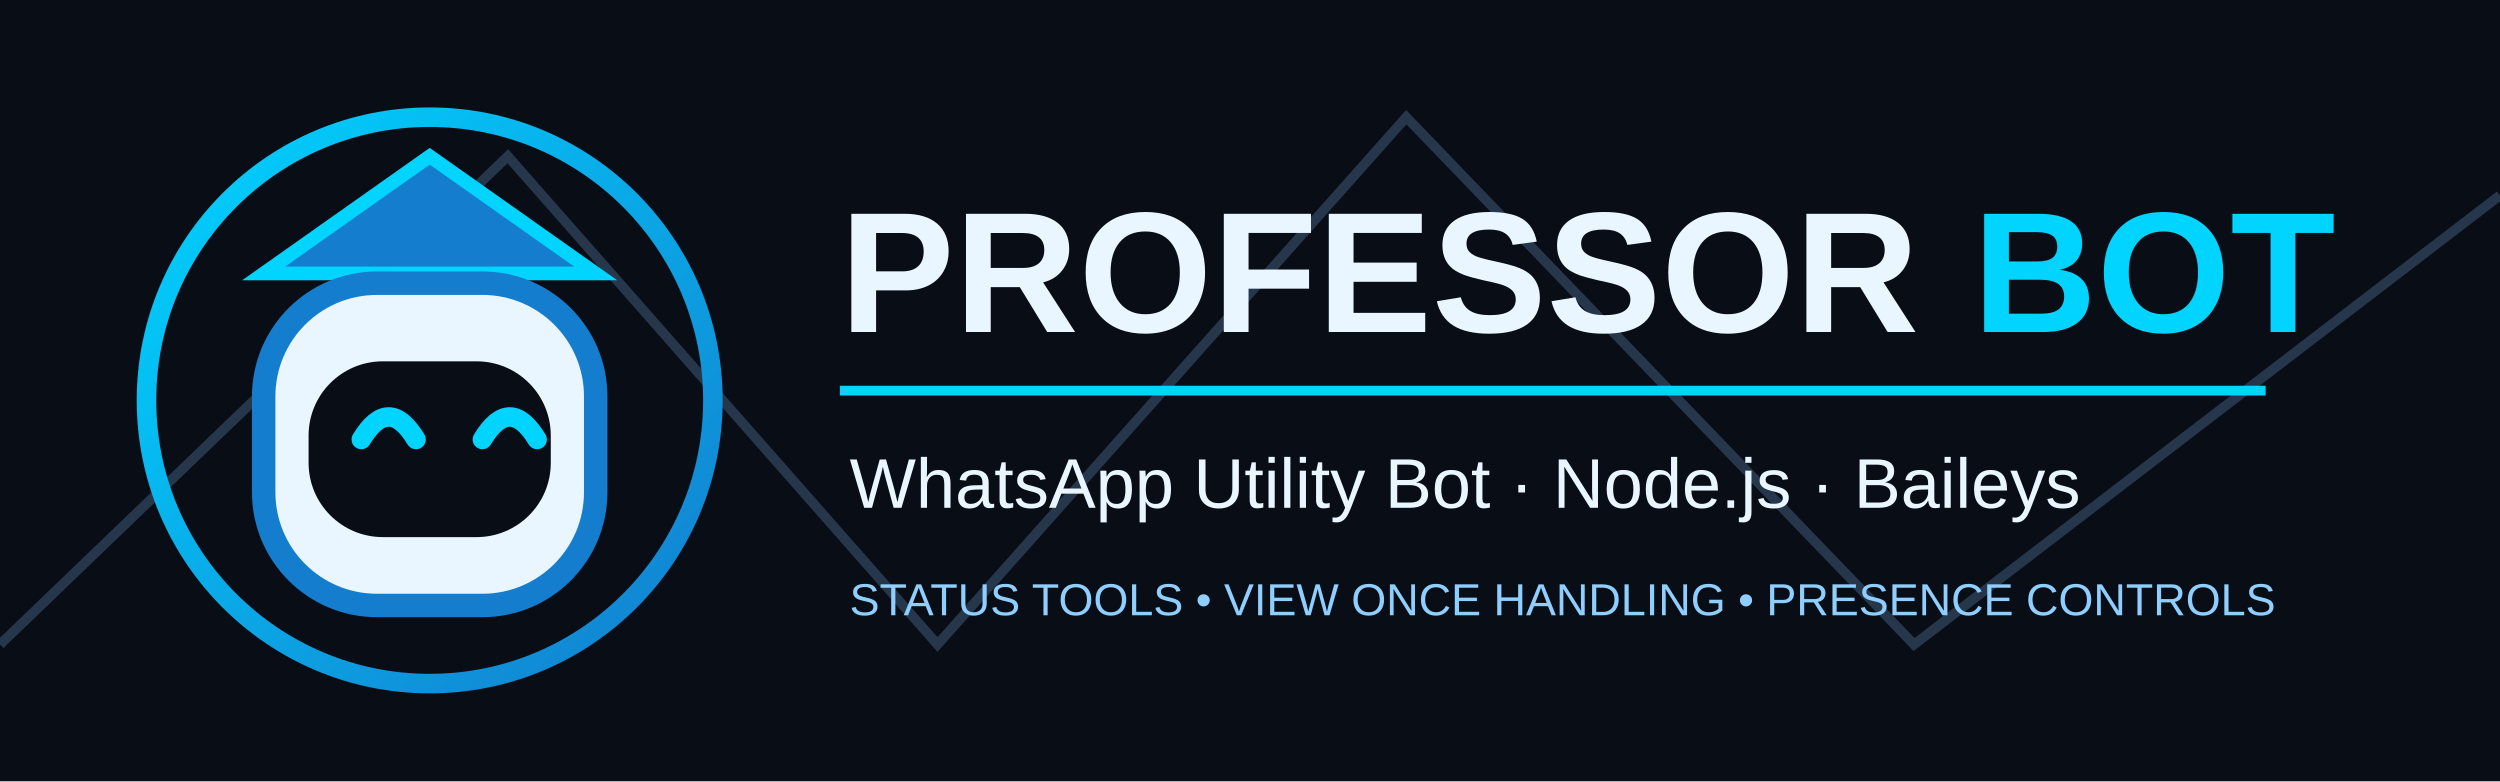
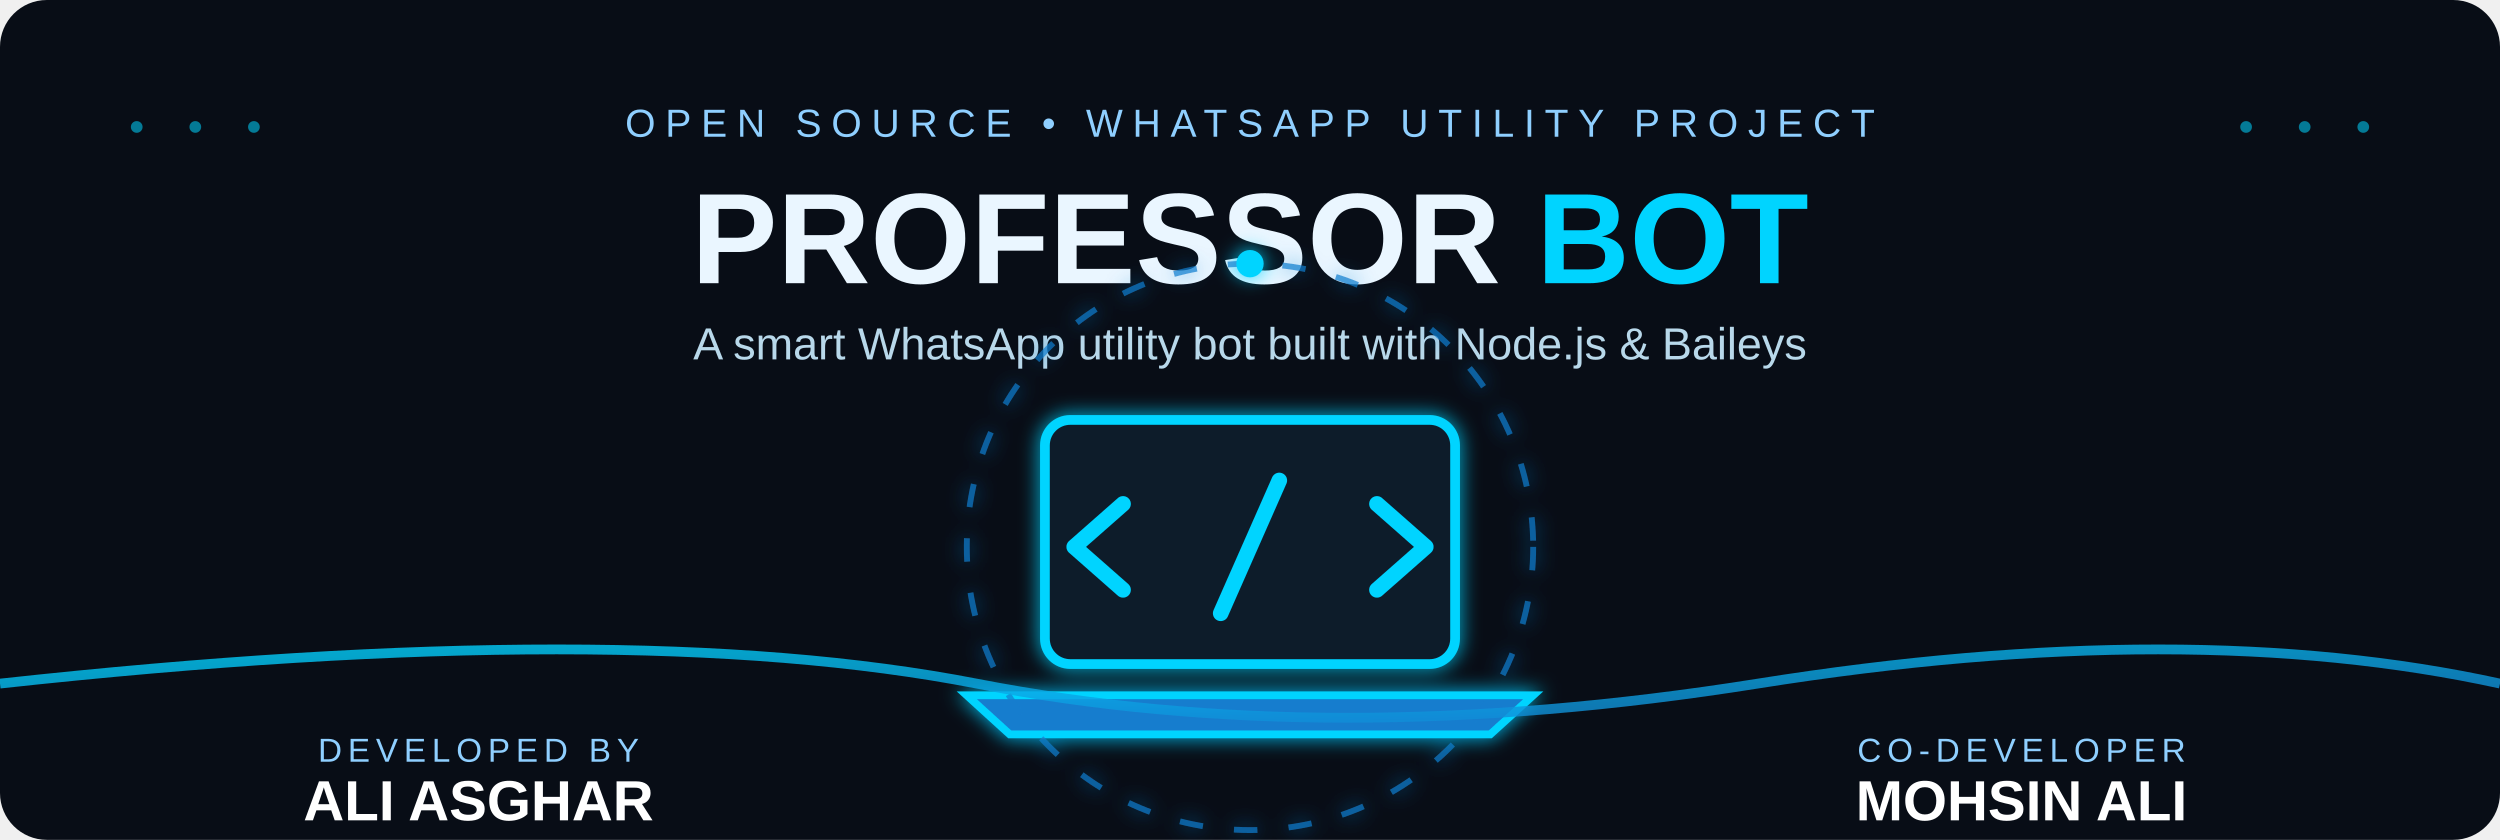
- <svg xmlns="http://www.w3.org/2000/svg" viewBox="0 0 1280 400">
+ <svg xmlns="http://www.w3.org/2000/svg" viewBox="0 0 1280 430" role="img" aria-labelledby="title desc">
  <defs>
-     <linearGradient id="g" x2="1" y2="1">
+     <linearGradient id="cyan" x1="0" y1="0" x2="1" y2="1">
      <stop stop-color="#00D4FF" />
      <stop offset="1" stop-color="#147DCE" />
    </linearGradient>
+     <filter id="glow">
+       <feGaussianBlur stdDeviation="5" result="b" />
+       <feMerge>
+         <feMergeNode in="b" />
+         <feMergeNode in="SourceGraphic" />
+       </feMerge>
+     </filter>
  </defs>
-   <rect width="1280" height="400" fill="#080D16" />
-   <path d="M0 330 260 80 480 330 720 60 980 330 1280 100" fill="none" stroke="#26374B" stroke-width="5" />
-   <circle cx="220" cy="205" r="145" fill="none" stroke="url(#g)" stroke-width="10" />
-   <path d="M135 140 220 80 305 140Z" fill="#147DCE" stroke="#00D4FF" stroke-width="7" />
-   <rect x="135" y="145" width="170" height="165" rx="58" fill="#EAF6FF" stroke="#147DCE" stroke-width="12" />
-   <rect x="158" y="185" width="124" height="90" rx="38" fill="#080D16" />
-   <path d="M185 225q14-23 28 0m34 0q14-23 28 0" fill="none" stroke="#00D4FF" stroke-width="10" stroke-linecap="round" />
-   <text x="430" y="170" font-family="Arial,sans-serif" font-size="88" font-weight="900" fill="#EAF6FF">PROFESSOR</text>
-   <text x="1010" y="170" font-family="Arial,sans-serif" font-size="88" font-weight="900" fill="#00D4FF">BOT</text>
-   <path d="M430 200h730" stroke="#00D4FF" stroke-width="5" />
-   <text x="435" y="260" font-family="Arial,sans-serif" font-size="36" fill="#EAF6FF">WhatsApp Utility Bot · Node.js · Baileys</text>
-   <text x="435" y="315" font-family="Arial,sans-serif" font-size="23" fill="#8FCFFF">STATUS TOOLS • VIEW ONCE HANDLING • PRESENCE CONTROLS</text>
+   <rect width="1280" height="430" rx="24" fill="#080D16" />
+   <g fill="#00D4FF" opacity=".55">
+     <circle cx="70" cy="65" r="3" />
+     <circle cx="100" cy="65" r="3" />
+     <circle cx="130" cy="65" r="3" />
+     <circle cx="1150" cy="65" r="3" />
+     <circle cx="1180" cy="65" r="3" />
+     <circle cx="1210" cy="65" r="3" />
+   </g>
+   <text x="640" y="70" text-anchor="middle" fill="#8FCFFF" font-family="Arial,sans-serif" font-size="20" letter-spacing="5">OPEN SOURCE • WHATSAPP UTILITY PROJECT</text>
+   <text x="640" y="145" text-anchor="middle" font-family="Arial,sans-serif" font-size="66" font-weight="800" fill="#EAF6FF">PROFESSOR <tspan fill="#00D4FF">BOT</tspan>
+   </text>
+   <text x="640" y="184" text-anchor="middle" font-family="Arial,sans-serif" font-size="23" fill="#B8D8EA">A smart WhatsApp utility bot built with Node.js &amp; Baileys</text>
+   <g transform="translate(640 280)" filter="url(#glow)">
+     <rect x="-105" y="-65" width="210" height="125" rx="13" fill="#0D1B2B" stroke="#00D4FF" stroke-width="5" />
+     <path d="M-65 -22l-25 22 25 22M65 -22l25 22-25 22M15 -34l-30 68" fill="none" stroke="#00D4FF" stroke-width="8" stroke-linecap="round" stroke-linejoin="round" />
+     <path d="M-145 76h290l-22 20h-246z" fill="#147DCE" stroke="#00D4FF" stroke-width="4" />
+     <circle r="145" fill="none" stroke="#147DCE" stroke-width="3" stroke-dasharray="12 16" opacity=".7">
+       <animateTransform attributeName="transform" type="rotate" from="0" to="360" dur="18s" repeatCount="indefinite" />
+     </circle>
+     <circle cx="0" cy="-145" r="7" fill="#00D4FF">
+       <animate attributeName="opacity" values=".25;1;.25" dur="1.8s" repeatCount="indefinite" />
+     </circle>
+   </g>
+   <g font-family="Arial,sans-serif" text-anchor="middle">
+     <text x="245" y="390" fill="#8FCFFF" font-size="17" letter-spacing="3">DEVELOPED BY</text>
+     <text x="245" y="420" fill="#FFFFFF" font-size="29" font-weight="800">ALI ASGHAR</text>
+     <text x="1035" y="390" fill="#8FCFFF" font-size="17" letter-spacing="3">CO-DEVELOPER</text>
+     <text x="1035" y="420" fill="#FFFFFF" font-size="29" font-weight="800">MOHSIN ALI</text>
+   </g>
+   <path d="M0 350 Q320 315 500 350 T900 350 T1280 350" fill="none" stroke="url(#cyan)" stroke-width="5" opacity=".8" />
</svg>
